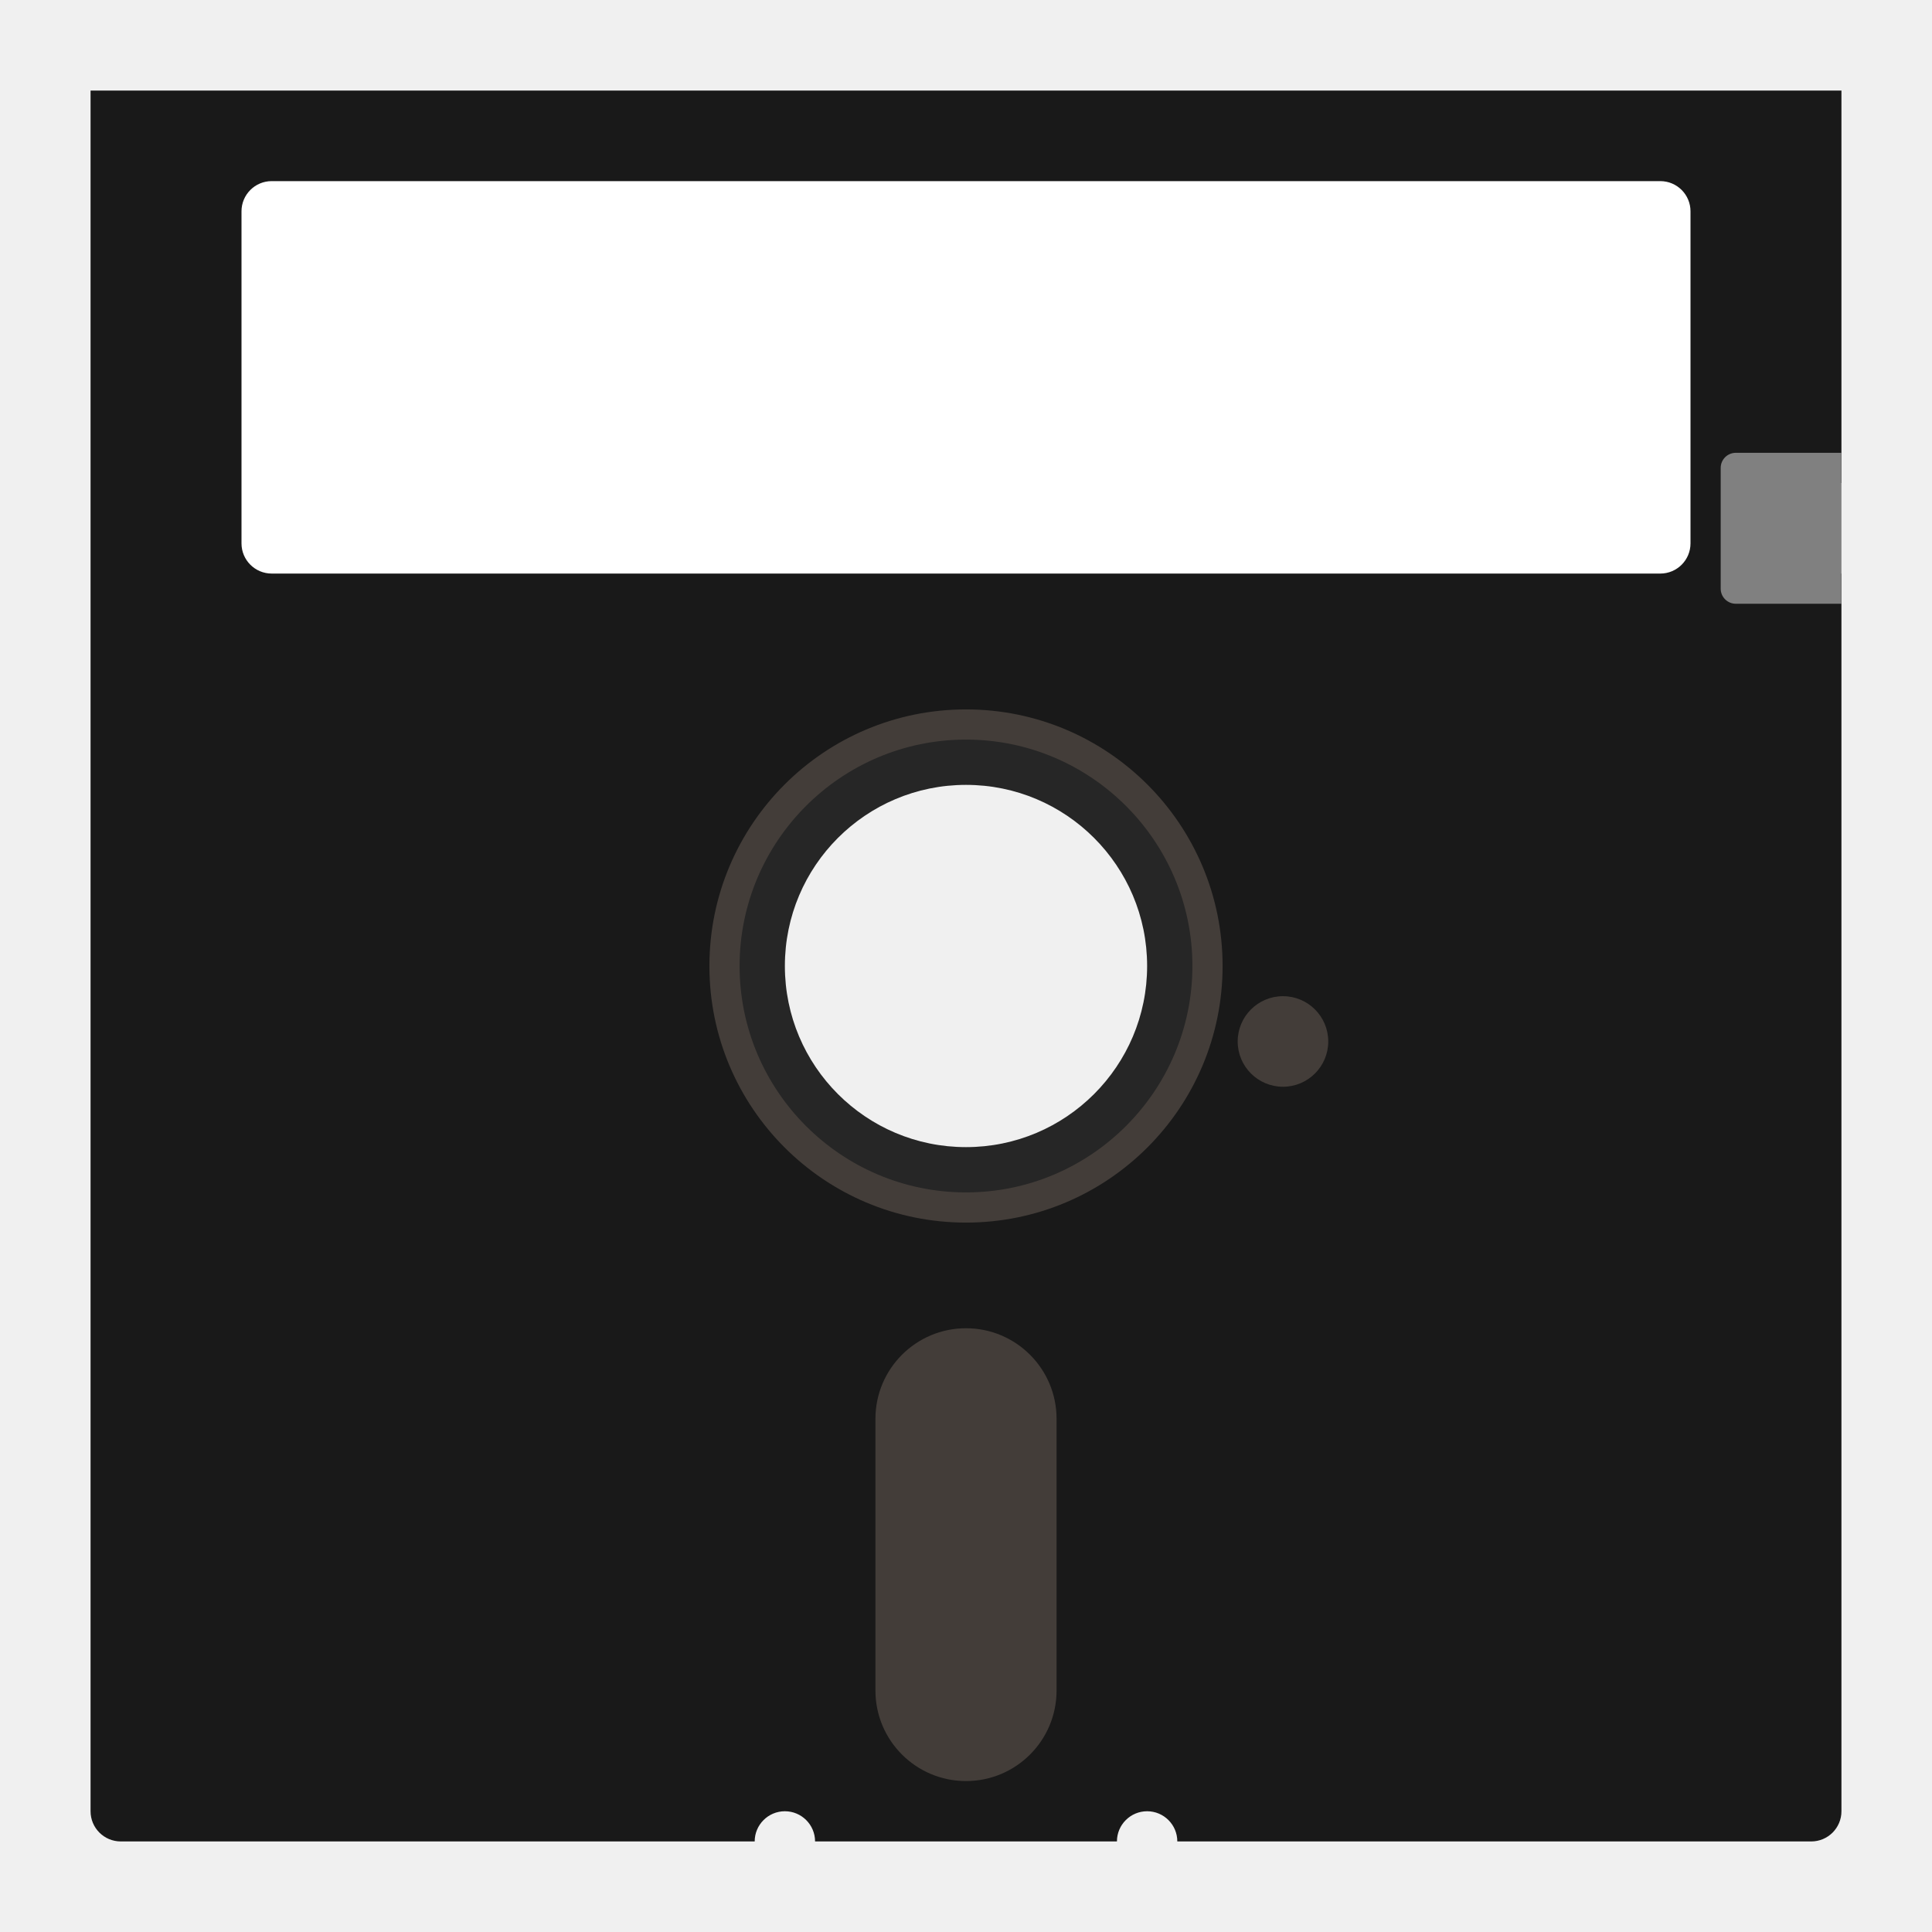
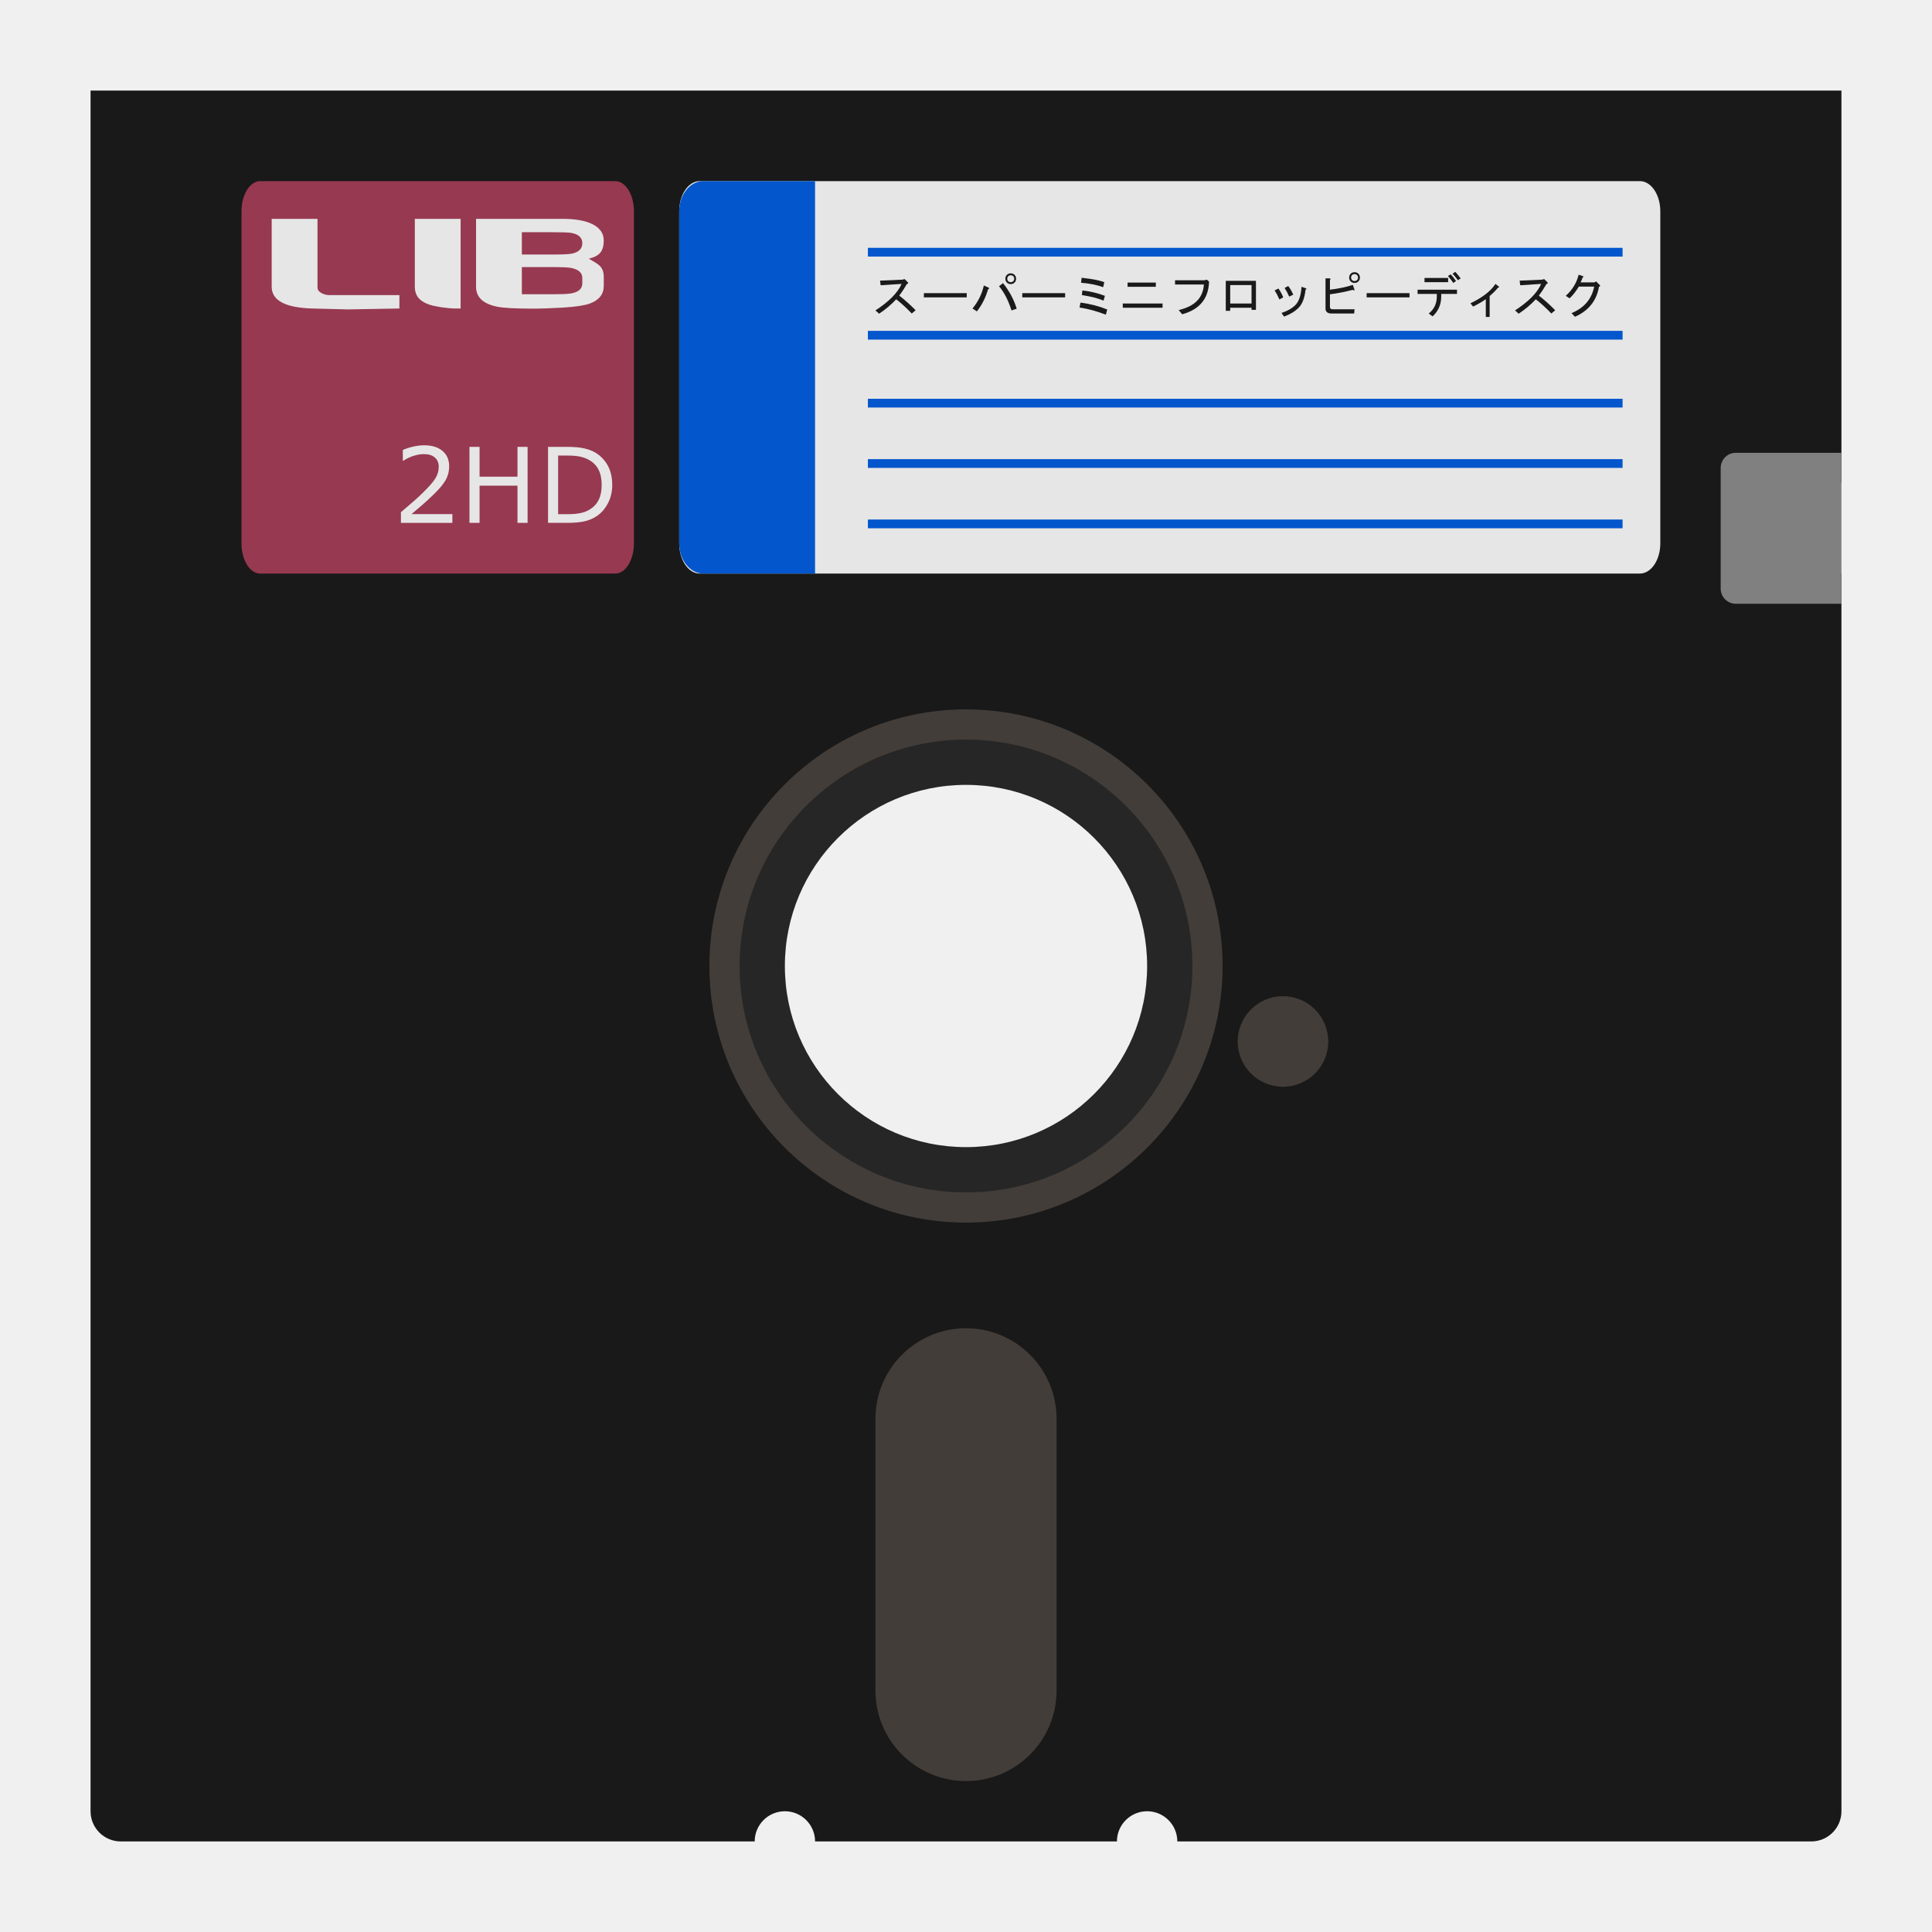
<svg xmlns="http://www.w3.org/2000/svg" viewBox="0 0 341.333 341.333" height="256" width="256" xml:space="preserve" id="svg2" version="1.1">
  <defs id="defs6">
    <clipPath id="clipPath18" clipPathUnits="userSpaceOnUse">
      <path id="path16" d="M 0,256 H 256 V 0 H 0 Z" />
    </clipPath>
    <clipPath id="clipPath26" clipPathUnits="userSpaceOnUse">
      <path id="path24" d="M 4,252 H 252 V 4 H 4 Z" />
    </clipPath>
  </defs>
  <g id="g36" transform="matrix(1.333333,0,0,-1.333333,170.6667,213.3333)">
    <path d="M 0,0 C -17.673,0 -32,14.327 -32,32 -32,49.673 -17.673,64 0,64 17.673,64 32,49.673 32,32 32,14.327 17.673,0 0,0 m 116,96 v 52 H -116 V -80 c 0,-2.209 1.791,-4 4,-4 h 84 c 0,2.209 1.791,4 4,4 2.209,0 4,-1.791 4,-4 h 40 c 0,2.209 1.791,4 4,4 2.209,0 4,-1.791 4,-4 h 84 c 2.209,0 4,1.791 4,4 V 84 h -8 v 12 z" style="fill:#191919;fill-opacity:1;fill-rule:nonzero;stroke:none" id="path38" />
  </g>
-   <g id="g40" transform="matrix(1.333333,0,0,-1.333333,293.3333,101.3333)">
-     <path d="m 0,0 h -184 c -2.209,0 -4,1.791 -4,4 v 44 c 0,2.209 1.791,4 4,4 H 0 c 2.209,0 4,-1.791 4,-4 V 4 C 4,1.791 2.209,0 0,0" style="fill:#ffffff;fill-opacity:1;fill-rule:nonzero;stroke:none" id="path42" />
+   <g id="g40" transform="matrix(0.9027778,0,0,-1.333333,289.7222,101.3333)" style="fill:#e6e6e6;fill-opacity:1">
+     <path d="m 0,0 h -184 c -2.209,0 -4,1.791 -4,4 v 44 c 0,2.209 1.791,4 4,4 H 0 c 2.209,0 4,-1.791 4,-4 V 4 C 4,1.791 2.209,0 0,0" style="fill:#e6e6e6;fill-opacity:1;fill-rule:nonzero;stroke:none" id="path42" />
  </g>
  <g id="g44" transform="matrix(1.333333,0,0,-1.333333,170.6667,314.6667)" style="font-variant-east_asian:normal;opacity:1;vector-effect:none;fill:#433d39;fill-opacity:1;stroke:none;stroke-width:1;stroke-linecap:butt;stroke-linejoin:miter;stroke-miterlimit:4;stroke-dasharray:none;stroke-dashoffset:0;stroke-opacity:1">
    <path d="m 0,0 v 0 c -6.627,0 -12,5.373 -12,12 v 36 c 0,6.627 5.373,12 12,12 6.627,0 12,-5.373 12,-12 V 12 C 12,5.373 6.627,0 0,0" style="fill:#433d39;fill-opacity:1;fill-rule:nonzero;stroke:none;font-variant-east_asian:normal;vector-effect:none;stroke-width:1;stroke-linecap:butt;stroke-linejoin:miter;stroke-miterlimit:4;stroke-dasharray:none;stroke-dashoffset:0;stroke-opacity:1" id="path46" />
  </g>
  <g id="g48" transform="matrix(1.333333,0,0,-1.333333,234.6667,184)" style="font-variant-east_asian:normal;opacity:1;vector-effect:none;fill:#433d39;fill-opacity:1;stroke:none;stroke-width:1;stroke-linecap:butt;stroke-linejoin:miter;stroke-miterlimit:4;stroke-dasharray:none;stroke-dashoffset:0;stroke-opacity:1">
    <path d="m 0,0 c 0,-3.313 -2.687,-6 -6,-6 -3.313,0 -6,2.687 -6,6 0,3.313 2.687,6 6,6 3.313,0 6,-2.687 6,-6" style="fill:#433d39;fill-opacity:1;fill-rule:nonzero;stroke:none;font-variant-east_asian:normal;vector-effect:none;stroke-width:1;stroke-linecap:butt;stroke-linejoin:miter;stroke-miterlimit:4;stroke-dasharray:none;stroke-dashoffset:0;stroke-opacity:1" id="path50" />
  </g>
  <g id="g52" transform="matrix(1.333333,0,0,-1.333333,170.6667,202.6667)">
    <path d="M 0,0 C -13.255,0 -24,10.745 -24,24 -24,37.255 -13.255,48 0,48 13.255,48 24,37.255 24,24 24,10.745 13.255,0 0,0 M 0,56 C -17.673,56 -32,41.673 -32,24 -32,6.327 -17.673,-8 0,-8 17.673,-8 32,6.327 32,24 32,41.673 17.673,56 0,56" style="fill:#262626;fill-opacity:1;fill-rule:nonzero;stroke:none" id="path54" />
  </g>
  <g id="g56" transform="matrix(1.333333,0,0,-1.333333,170.6667,125.3333)" style="font-variant-east_asian:normal;opacity:1;vector-effect:none;fill:#433d39;fill-opacity:1;stroke:none;stroke-width:1;stroke-linecap:butt;stroke-linejoin:miter;stroke-miterlimit:4;stroke-dasharray:none;stroke-dashoffset:0;stroke-opacity:1">
    <path d="m 0,0 c -18.778,0 -34,-15.222 -34,-34 0,-18.777 15.222,-34 34,-34 18.777,0 34,15.223 34,34 C 34,-15.222 18.777,0 0,0 m 0,-4 c 16.542,0 30,-13.458 30,-30 0,-16.542 -13.458,-30 -30,-30 -16.542,0 -30,13.458 -30,30 0,16.542 13.458,30 30,30" style="fill:#433d39;fill-opacity:1;fill-rule:nonzero;stroke:none;font-variant-east_asian:normal;vector-effect:none;stroke-width:1;stroke-linecap:butt;stroke-linejoin:miter;stroke-miterlimit:4;stroke-dasharray:none;stroke-dashoffset:0;stroke-opacity:1" id="path58" />
  </g>
  <g id="g60" transform="matrix(1.333333,0,0,-1.333333,306.6667,106.6667)">
    <path d="M 0,0 H 14 V 20 H 0 c -1.104,0 -2,-0.896 -2,-2 V 2 C -2,0.896 -1.104,0 0,0" style="fill:#808080;fill-opacity:1;fill-rule:nonzero;stroke:none" id="path62" />
  </g>
+   <path id="path42-7" style="fill:#973951;fill-opacity:1;fill-rule:nonzero;stroke:none;stroke-width:1.049" d="M 108.698,101.333 H 45.968 c -1.823,0 -3.302,-2.388 -3.302,-5.333 v -58.667 c 0,-2.945 1.478,-5.333 3.302,-5.333 h 62.73 c 1.823,0 3.302,2.388 3.302,5.333 v 58.667 c 0,2.945 -1.478,5.333 -3.302,5.333" />
+   <path d="m 144,101.333 h -19.749 c -2.347,0 -4.251,-2.388 -4.251,-5.333 V 37.333 c 0,-2.945 1.903,-5.333 4.251,-5.333 h 19.749 v 69.333" style="fill:#0356cc;fill-opacity:1;fill-rule:nonzero;stroke:none;stroke-width:1.097" id="path846" />
+   <g aria-label="2HD" style="font-style:normal;font-weight:normal;font-size:18.464px;line-height:1.25;font-family:sans-serif;letter-spacing:0px;word-spacing:0px;fill:#e6e6e6;fill-opacity:1;stroke:none;stroke-width:0.462" id="text852">
+     <path d="m 79.921,92.375 h -9.088 v -1.884 q 0.947,-0.811 1.893,-1.623 0.956,-0.811 1.776,-1.614 1.731,-1.677 2.371,-2.66 0.64,-0.992 0.64,-2.137 0,-1.046 -0.694,-1.632 -0.685,-0.595 -1.92,-0.595 -0.82,0 -1.776,0.288 -0.956,0.288 -1.866,0.884 h -0.09 v -1.893 q 0.64,-0.316 1.704,-0.577 1.073,-0.261 2.074,-0.261 2.065,0 3.237,1.001 1.172,0.992 1.172,2.696 0,0.766 -0.198,1.433 -0.189,0.658 -0.568,1.253 -0.352,0.559 -0.829,1.1 -0.469,0.541 -1.145,1.199 -0.965,0.947 -1.992,1.839 -1.028,0.884 -1.92,1.641 h 7.221 z" style="fill:#e6e6e6;fill-opacity:1;stroke-width:0.462" id="path876" />
+     <path d="M 93.21,92.375 H 91.424 v -6.572 h -6.699 v 6.572 H 82.941 V 78.95 h 1.785 v 5.265 h 6.699 v -5.265 h 1.785 z" style="fill:#e6e6e6;fill-opacity:1;stroke-width:0.462" id="path878" />
+     <path d="m 108.166,85.676 q 0,1.83 -0.802,3.318 -0.793,1.488 -2.119,2.308 -0.92,0.568 -2.056,0.82 -1.127,0.252 -2.975,0.252 H 96.825 V 78.95 h 3.354 q 1.965,0 3.119,0.288 1.163,0.279 1.965,0.775 1.37,0.856 2.137,2.281 0.766,1.424 0.766,3.381 z m -1.866,-0.027 q 0,-1.578 -0.55,-2.66 -0.55,-1.082 -1.641,-1.704 -0.793,-0.451 -1.686,-0.622 -0.893,-0.18 -2.137,-0.18 h -1.677 v 10.359 h 1.677 q 1.289,0 2.245,-0.189 0.965,-0.189 1.767,-0.703 1.001,-0.64 1.497,-1.686 0.505,-1.046 0.505,-2.615 z" style="fill:#e6e6e6;fill-opacity:1;stroke-width:0.462" id="path880" />
+   </g>
+   <g id="g870" transform="translate(-0.5272481,0.6251717)">
+     <path d="m 56.621,38.041 v 12.133 c 0,0.401 0.243,0.735 0.735,0.997 0.436,0.229 0.899,0.345 1.391,0.345 h 12.344 v 2.363 l -9.075,0.161 c -0.365,0 -2.461,-0.053 -6.296,-0.161 -4.797,-0.139 -7.192,-1.419 -7.192,-3.844 v -11.995 z" style="fill:#e6e6e6;fill-opacity:1;fill-rule:nonzero;stroke:none;stroke-width:1.333" id="path58-4" />
+     <path d="m 81.908,53.88 h -0.901 c -0.672,0 -1.58,-0.085 -2.724,-0.255 -1.435,-0.217 -2.488,-0.563 -3.16,-1.043 -0.872,-0.571 -1.308,-1.419 -1.308,-2.547 v -11.995 h 8.093 z" style="fill:#e6e6e6;fill-opacity:1;fill-rule:nonzero;stroke:none;stroke-width:1.333" id="path62-6" />
+     <path d="m 92.725,51.356 h 5.901 c 1.473,0 2.484,-0.063 3.029,-0.184 1.168,-0.263 1.751,-0.843 1.751,-1.739 v -0.949 c 0,-0.924 -0.676,-1.521 -2.023,-1.784 -0.529,-0.091 -1.64,-0.139 -3.333,-0.139 H 92.725 Z m 10.681,-9.032 c 0,-0.972 -0.665,-1.575 -1.989,-1.807 -0.436,-0.076 -1.553,-0.116 -3.353,-0.116 H 92.725 v 3.939 h 5.911 c 1.527,0 2.555,-0.063 3.08,-0.187 1.128,-0.277 1.691,-0.888 1.691,-1.829 m 1.144,2.756 c 0.997,0.557 1.633,0.964 1.905,1.227 0.493,0.481 0.739,1.12 0.739,1.923 v 1.645 c 0,1.481 -0.819,2.524 -2.455,3.127 -0.944,0.339 -2.524,0.58 -4.74,0.717 -2.109,0.123 -3.899,0.184 -5.368,0.184 -3.108,0 -5.207,-0.116 -6.295,-0.348 -2.471,-0.508 -3.705,-1.681 -3.705,-3.519 v -11.995 h 15.368 c 1.907,0 3.48,0.237 4.713,0.719 1.653,0.664 2.481,1.704 2.481,3.127 0,0.909 -0.196,1.611 -0.588,2.105 -0.389,0.495 -1.075,0.856 -2.056,1.088" style="fill:#e6e6e6;fill-opacity:1;fill-rule:nonzero;stroke:none;stroke-width:1.333" id="path66" />
+   </g>
+   <path style="fill:#0356cc;fill-opacity:1;stroke:#0356cc;stroke-width:1.548px;stroke-linecap:butt;stroke-linejoin:miter;stroke-opacity:1" d="M 153.333,44.559 H 286.667" id="path872" />
+   <path style="fill:#0356cc;fill-opacity:1;stroke:#0356cc;stroke-width:1.548px;stroke-linecap:butt;stroke-linejoin:miter;stroke-opacity:1" d="M 153.333,59.226 H 286.667" id="path874" />
+   <path style="fill:#0356cc;fill-opacity:1;stroke:#0356cc;stroke-width:1.548px;stroke-linecap:butt;stroke-linejoin:miter;stroke-opacity:1" d="M 153.333,81.892 H 286.667" id="path898" />
+   <path id="path902" d="M 153.333,92.559 H 286.667" style="fill:#0356cc;fill-opacity:1;stroke:#0356cc;stroke-width:1.548px;stroke-linecap:butt;stroke-linejoin:miter;stroke-opacity:1" />
+   <path id="path904" d="M 153.333,71.226 H 286.667" style="fill:#0356cc;fill-opacity:1;stroke:#0356cc;stroke-width:1.548px;stroke-linecap:butt;stroke-linejoin:miter;stroke-opacity:1" />
+   <g aria-label="スーパーミニフロッピーディスク" style="font-style:normal;font-weight:normal;font-size:8.692px;line-height:1.25;font-family:sans-serif;letter-spacing:0px;word-spacing:0px;fill:#1a1a1a;fill-opacity:1;stroke:none;stroke-width:1.333" id="text910">
+     <path d="m 158.877,52.231 q 1.46,1.12 2.886,2.58 l -0.679,0.577 q -1.426,-1.494 -2.75,-2.513 -1.324,1.426 -3.022,2.547 l -0.645,-0.577 q 3.599,-2.343 4.618,-4.686 l -3.701,0.238 -0.102,-0.815 3.939,-0.17 0.407,-0.102 0.543,0.543 q 0.238,0.238 -0.136,0.306 -0.645,1.12 -1.358,2.071 z" style="fill:#1a1a1a;stroke-width:1.333" id="path844" />
+     <path d="M 163.223,52.537 V 51.79 h 7.572 v 0.747 z" style="fill:#1a1a1a;stroke-width:1.333" id="path847" />
+     <path d="m 178.57,50.194 q -0.407,0 -0.679,-0.272 -0.272,-0.272 -0.272,-0.679 0,-0.407 0.272,-0.679 0.272,-0.272 0.679,-0.272 0.407,0 0.679,0.272 0.272,0.272 0.272,0.679 0,0.407 -0.272,0.679 -0.272,0.272 -0.679,0.272 z m 0,-0.34 q 0.272,0 0.441,-0.17 0.17,-0.17 0.17,-0.441 0,-0.272 -0.17,-0.441 -0.17,-0.17 -0.441,-0.17 -0.272,0 -0.441,0.17 -0.17,0.17 -0.17,0.441 0,0.272 0.17,0.441 0.17,0.17 0.441,0.17 z m -1.358,0.17 q 1.698,2.139 2.411,4.516 l -0.917,0.306 q -0.849,-2.682 -2.207,-4.278 z m -2.58,0.781 q 0.272,0.17 -0.068,0.306 -0.611,2.139 -1.969,3.905 l -0.781,-0.509 q 1.494,-1.8 2.003,-4.074 z" style="fill:#1a1a1a;stroke-width:1.333" id="path849" />
+     <path d="M 180.607,52.537 V 51.79 h 7.572 v 0.747 z" style="fill:#1a1a1a;stroke-width:1.333" id="path851" />
+     <path d="m 194.969,53.114 q -1.426,-0.611 -3.837,-0.985 l 0.102,-0.815 q 2.105,0.238 3.973,0.951 z m 0.407,2.479 q -2.614,-0.985 -4.652,-1.256 l 0.17,-0.883 q 2.648,0.373 4.72,1.222 z m -4.278,-6.519 q 2.784,0.306 4.006,0.781 l -0.204,0.883 q -1.698,-0.611 -3.905,-0.781 z" style="fill:#1a1a1a;stroke-width:1.333" id="path853" />
+     <path d="m 198.365,53.623 h 7.028 v 0.747 h -7.028 z m 0.849,-3.701 h 4.991 v 0.747 h -4.991 z" style="fill:#1a1a1a;stroke-width:1.333" id="path855" />
+     <path d="m 208.245,54.778 q 4.244,-0.985 4.448,-4.516 h -5.093 v -0.747 h 5.161 l 0.475,-0.102 0.373,0.34 q -0.136,4.516 -4.753,5.772 z" style="fill:#1a1a1a;stroke-width:1.333" id="path857" />
+     <path d="m 221.894,54.744 h -0.781 v -0.373 h -3.769 v 0.543 h -0.781 v -5.297 h 5.331 z m -4.55,-4.38 v 3.26 h 3.769 v -3.26 z" style="fill:#1a1a1a;stroke-width:1.333" id="path859" />
+     <path d="m 230.654,51.179 q -0.238,2.207 -1.222,3.192 -0.985,0.985 -2.58,1.562 l -0.441,-0.645 q 1.562,-0.509 2.445,-1.392 0.951,-0.951 1.087,-3.226 l 0.713,0.238 q 0.306,0.102 0,0.272 z m -2.886,1.222 q -0.407,-0.917 -0.815,-1.528 l 0.645,-0.34 q 0.509,0.645 0.883,1.528 z m -1.732,0.509 q -0.407,-0.951 -0.849,-1.596 l 0.679,-0.34 q 0.475,0.645 0.849,1.562 z" style="fill:#1a1a1a;stroke-width:1.333" id="path861" />
+     <path d="m 239.312,49.651 q 0.272,0 0.441,-0.17 0.17,-0.17 0.17,-0.441 0,-0.272 -0.17,-0.441 -0.17,-0.17 -0.441,-0.17 -0.272,0 -0.441,0.17 -0.17,0.17 -0.17,0.441 0,0.272 0.17,0.441 0.17,0.17 0.441,0.17 z m 0,0.34 q -0.407,0 -0.679,-0.272 -0.272,-0.272 -0.272,-0.679 0,-0.407 0.272,-0.679 0.272,-0.272 0.679,-0.272 0.407,0 0.679,0.272 0.272,0.272 0.272,0.679 0,0.407 -0.272,0.679 -0.272,0.272 -0.679,0.272 z m -0.034,1.12 q 0.17,0.306 -0.306,0.102 -1.901,0.509 -4.006,0.781 v 2.207 q 0,0.441 0.441,0.441 h 3.905 l -0.068,0.747 h -3.973 q -1.087,0 -1.087,-0.883 v -5.331 h 0.679 q 0.373,0.068 0.102,0.272 v 1.732 q 2.309,-0.272 4.04,-0.849 z" style="fill:#1a1a1a;stroke-width:1.333" id="path863" />
+     <path d="M 241.452,52.537 V 51.79 h 7.572 v 0.747 z" style="fill:#1a1a1a;stroke-width:1.333" id="path865" />
+     <path d="m 253.845,51.926 h -3.395 v -0.747 h 6.96 v 0.747 h -2.784 v 0.441 q 0,2.139 -1.528,3.531 l -0.679,-0.509 q 1.426,-1.12 1.426,-3.022 z m -2.173,-2.071 v -0.747 h 4.176 v 0.747 z m 4.618,-1.392 q 0.441,0.441 0.951,1.188 l -0.475,0.34 q -0.475,-0.679 -0.951,-1.222 z m 0.815,-0.441 q 0.441,0.475 0.951,1.154 l -0.475,0.34 q -0.543,-0.747 -0.951,-1.154 z" style="fill:#1a1a1a;stroke-width:1.333" id="path867" />
+     <path d="m 263.182,56 h -0.679 v -3.158 q -0.747,0.577 -2.241,1.324 l -0.475,-0.577 q 3.226,-1.562 4.414,-3.429 l 0.577,0.441 q 0.204,0.17 -0.136,0.238 -0.577,0.713 -1.46,1.46 z" style="fill:#1a1a1a;stroke-width:1.333" id="path869" />
+     <path d="m 271.874,52.231 q 1.46,1.12 2.886,2.58 l -0.679,0.577 q -1.426,-1.494 -2.75,-2.513 -1.324,1.426 -3.022,2.547 l -0.645,-0.577 q 3.599,-2.343 4.618,-4.686 l -3.701,0.238 -0.102,-0.815 3.939,-0.17 0.407,-0.102 0.543,0.543 q 0.238,0.238 -0.136,0.306 -0.645,1.12 -1.358,2.071 z" style="fill:#1a1a1a;stroke-width:1.333" id="path871" />
+     <path d="m 282.501,50.669 q -0.645,3.701 -4.244,5.297 l -0.611,-0.645 q 3.327,-1.358 4.006,-4.686 h -2.716 q -0.781,1.29 -1.63,2.071 l -0.679,-0.441 q 1.766,-1.596 2.275,-3.735 l 0.781,0.272 q 0.204,0.102 -0.068,0.204 -0.136,0.441 -0.373,0.883 h 2.445 l 0.306,-0.17 0.611,0.611 q 0.238,0.238 -0.102,0.34 z" style="fill:#1a1a1a;stroke-width:1.333" id="path873" />
+   </g>
</svg>
